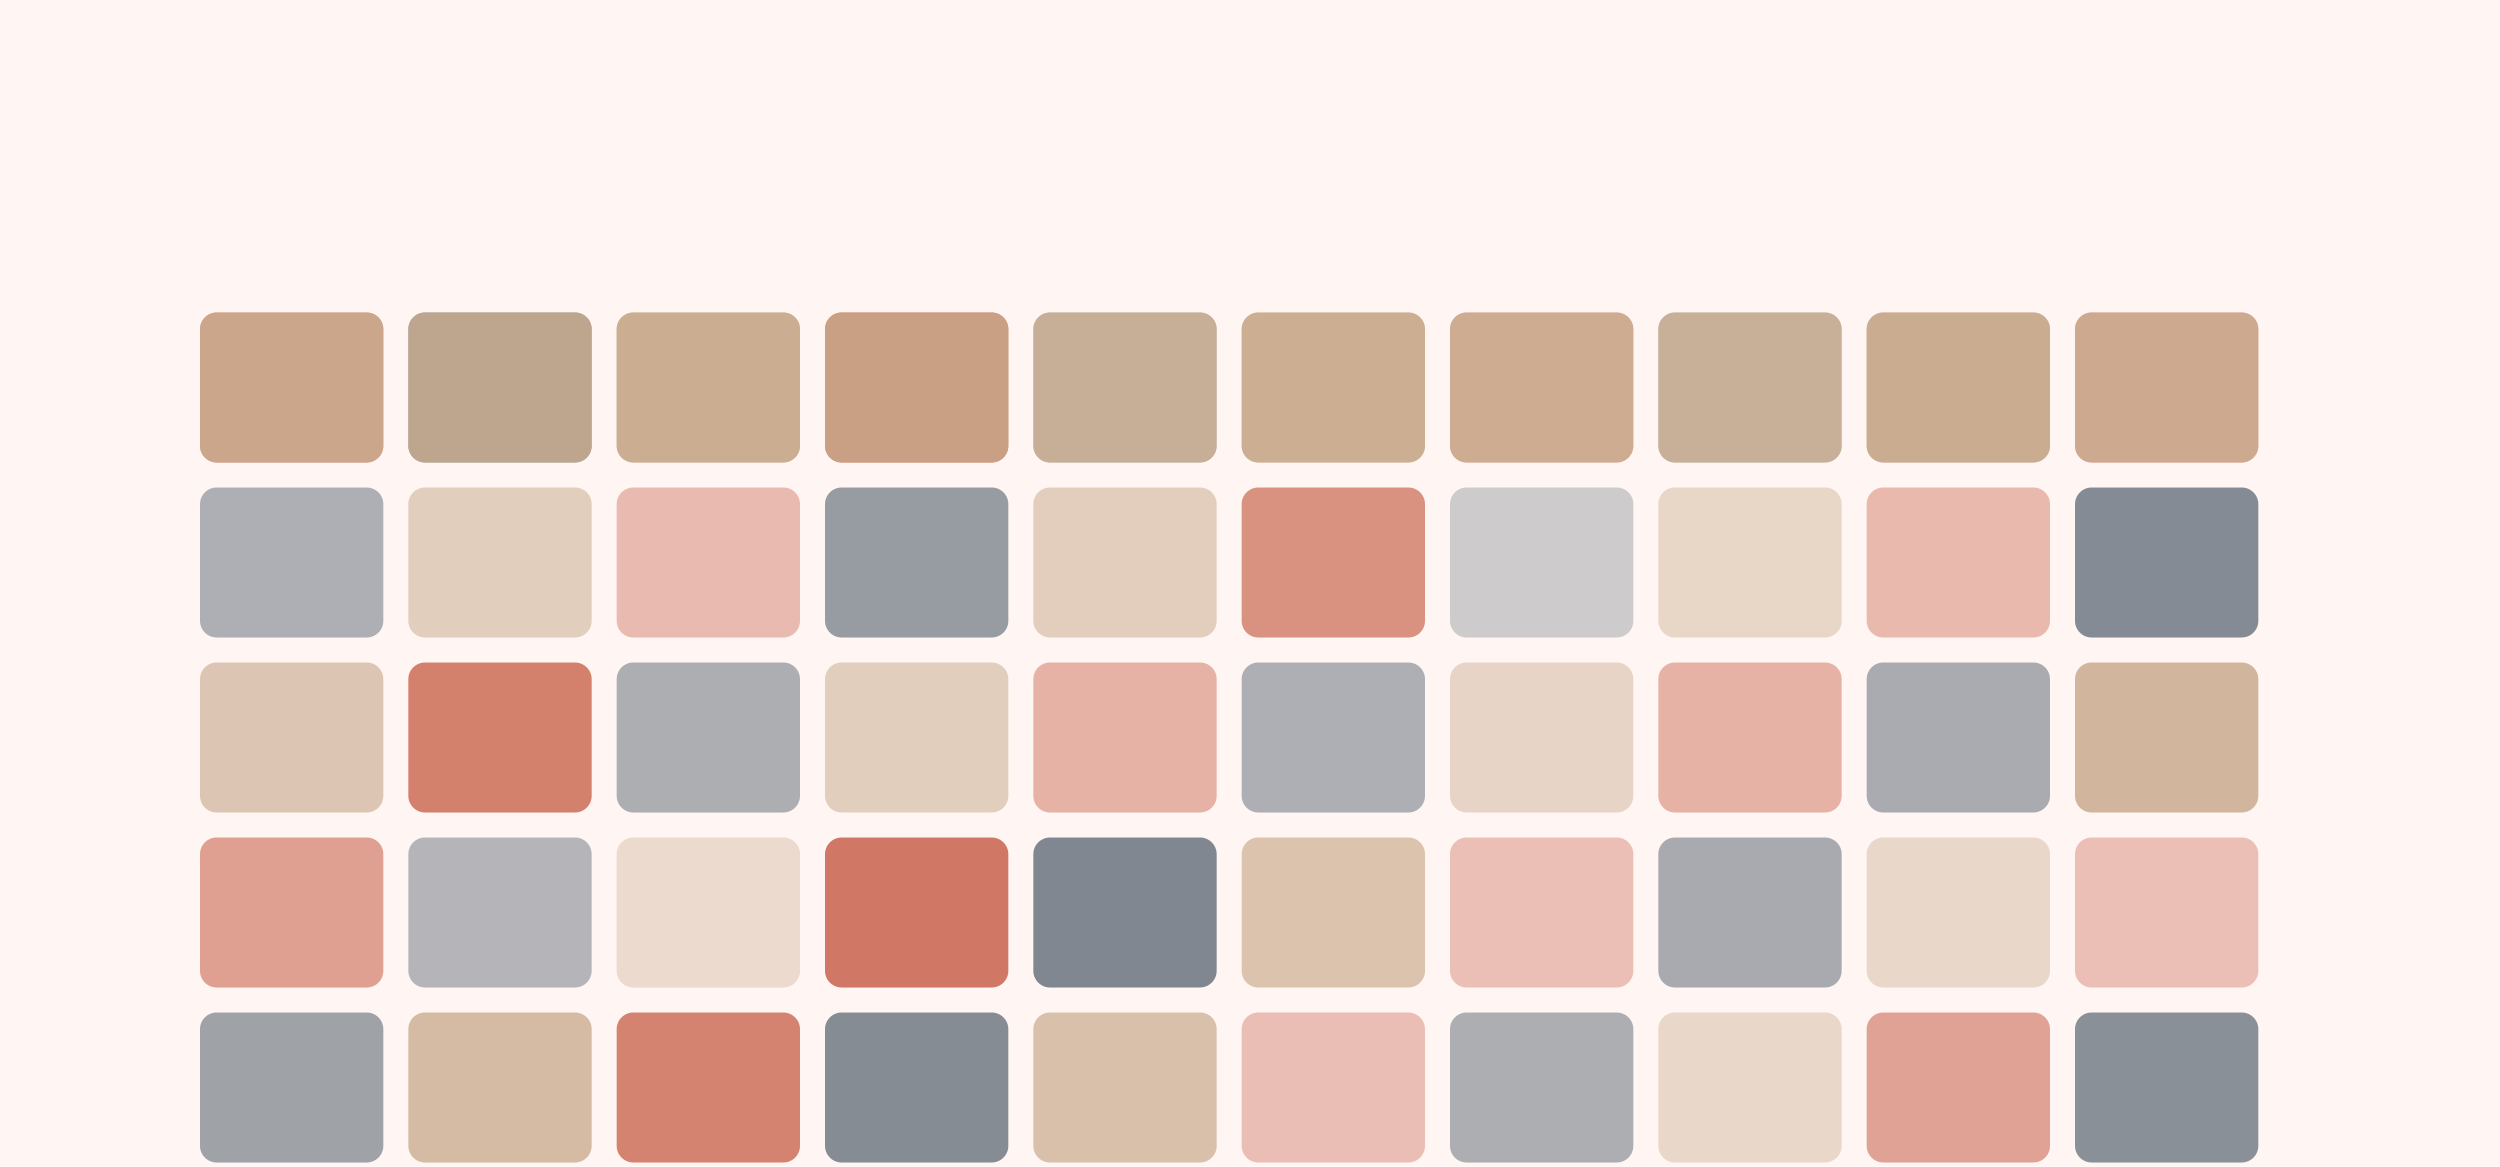
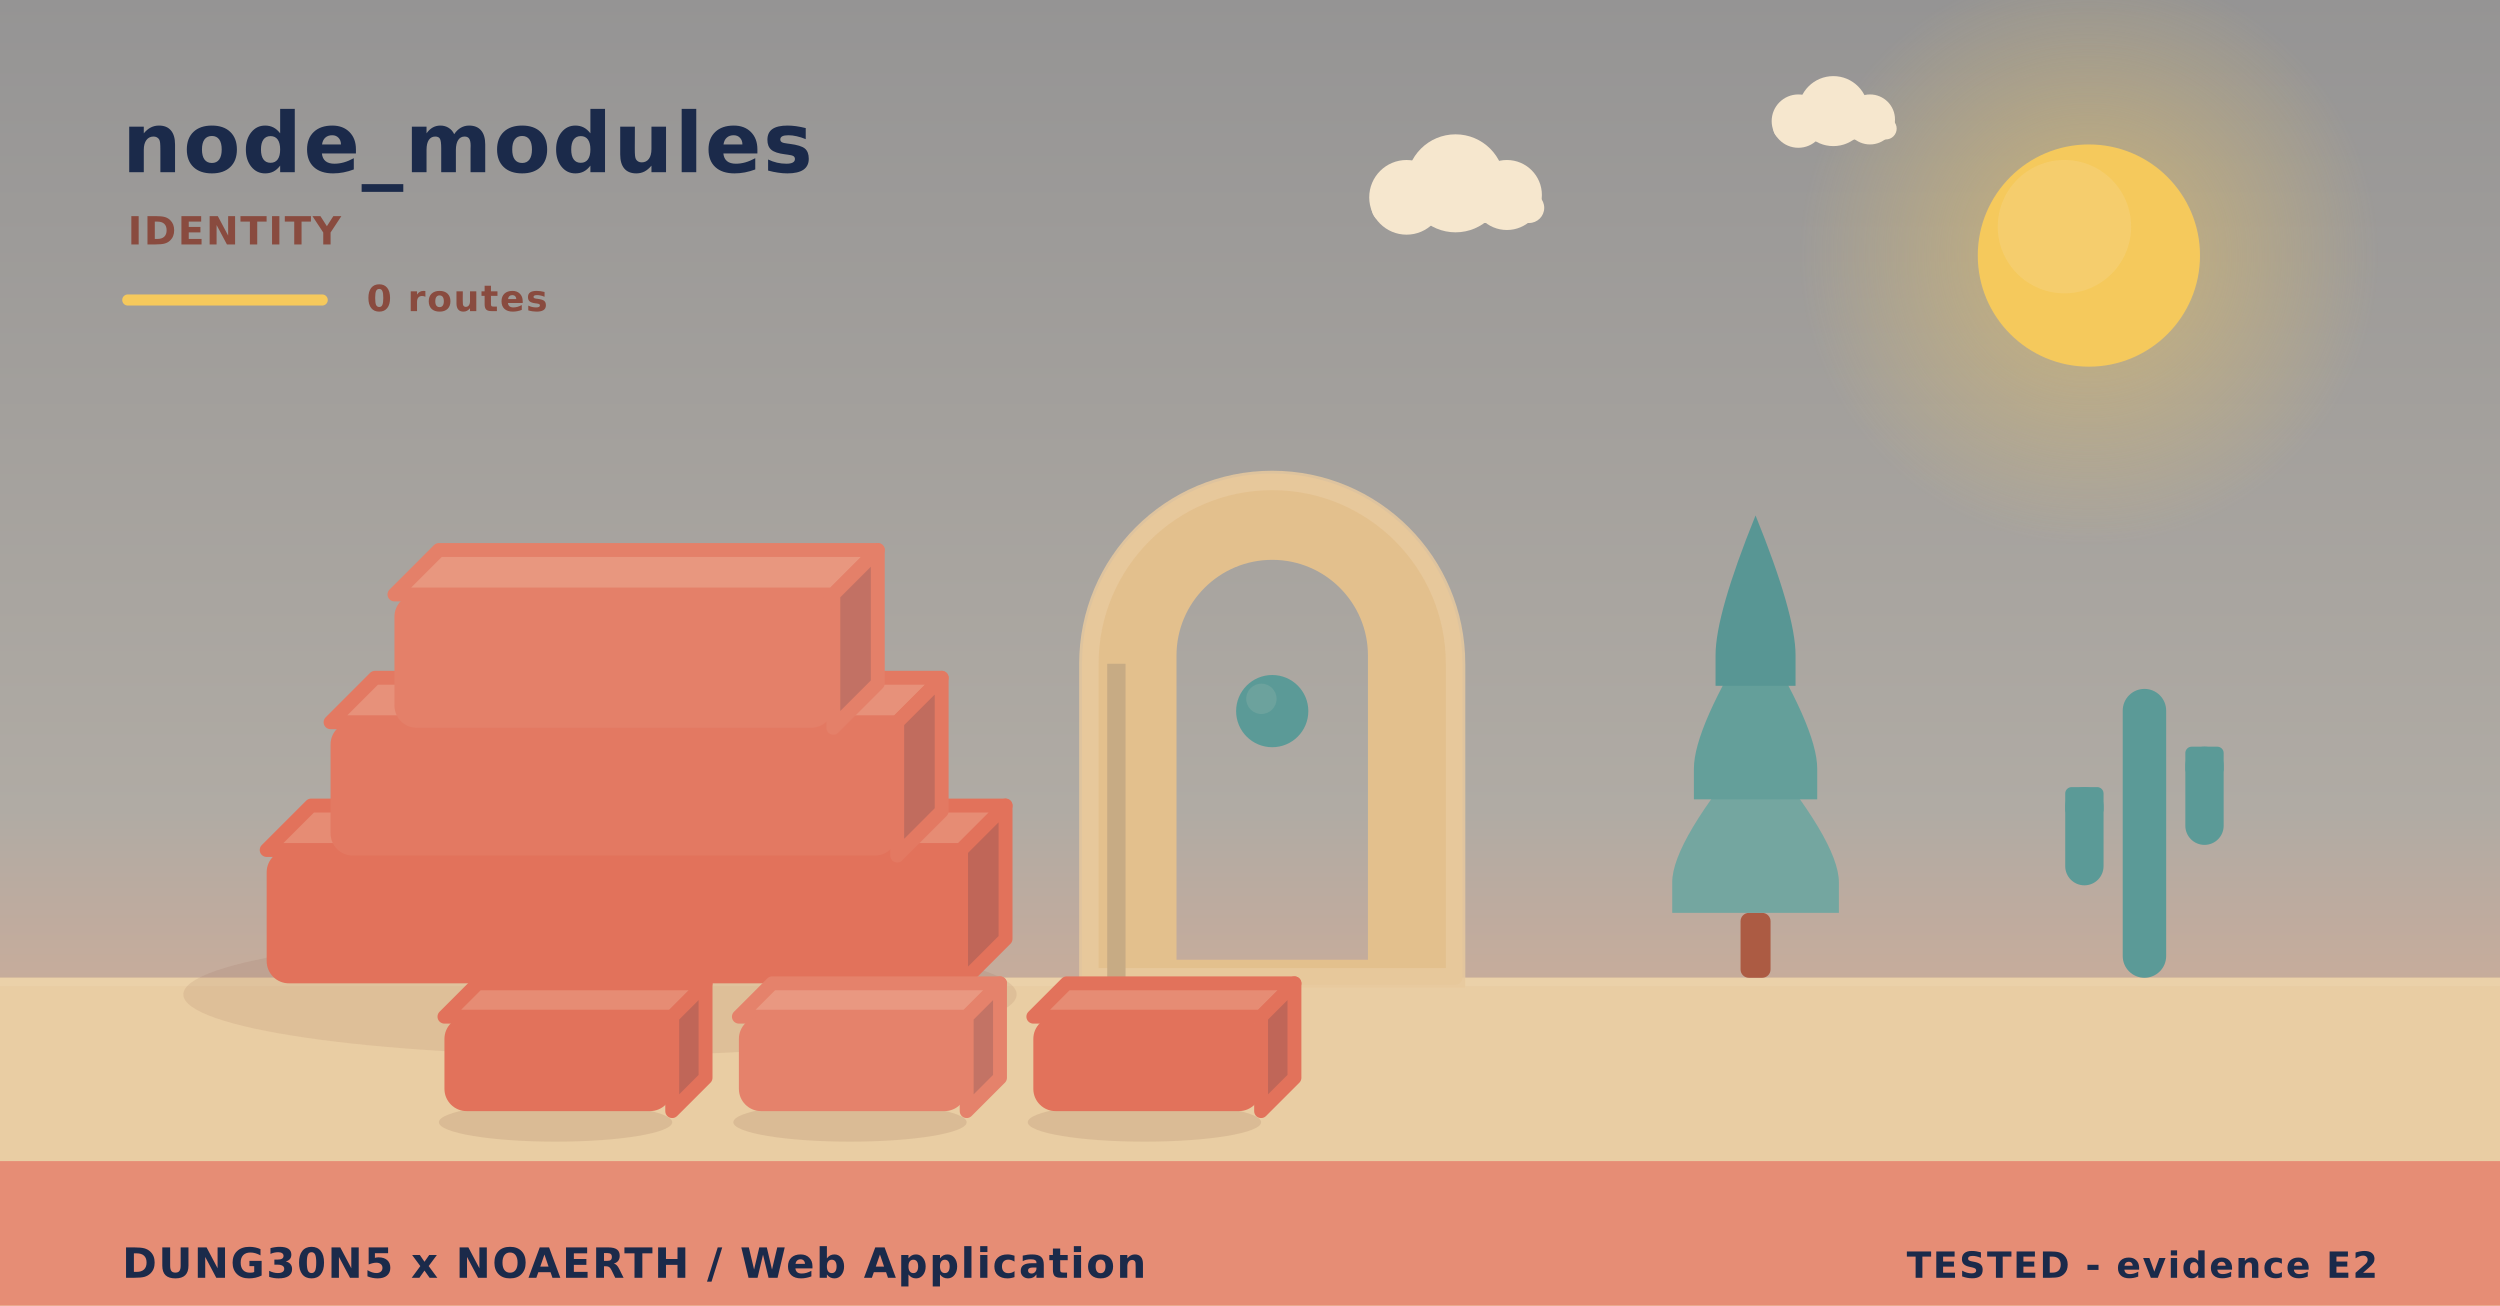
- <svg xmlns="http://www.w3.org/2000/svg" viewBox="0 0 1200 560" width="1200" height="560" role="img" aria-label="node_modules hero">
-   <rect width="1200" height="560" fill="#fff5f2" />
-   <defs>
-     <linearGradient id="gh" x1="0" y1="0" x2="1" y2="1">
-       <stop offset="0%" stop-color="#c75f48" />
-       <stop offset="100%" stop-color="#78818a" />
-     </linearGradient>
-   </defs>
-   <rect x="96.00" y="150.00" width="88.00" height="72.00" rx="8.00" fill="#c75f48" opacity="0.58" />
-   <rect x="196.00" y="150.00" width="88.00" height="72.00" rx="8.00" fill="#78818a" opacity="0.77" />
-   <rect x="296.00" y="150.00" width="88.00" height="72.00" rx="8.00" fill="#c7a88a" opacity="0.66" />
-   <rect x="396.00" y="150.00" width="88.00" height="72.00" rx="8.00" fill="#c75f48" opacity="0.77" />
-   <rect x="496.00" y="150.00" width="88.00" height="72.00" rx="8.00" fill="#78818a" opacity="0.41" />
-   <rect x="596.00" y="150.00" width="88.00" height="72.00" rx="8.00" fill="#c7a88a" opacity="0.53" />
-   <rect x="696.00" y="150.00" width="88.00" height="72.00" rx="8.00" fill="#c75f48" opacity="0.38" />
-   <rect x="796.00" y="150.00" width="88.00" height="72.00" rx="8.00" fill="#78818a" opacity="0.36" />
-   <rect x="896.00" y="150.00" width="88.00" height="72.00" rx="8.00" fill="#c7a88a" opacity="0.68" />
-   <rect x="996.00" y="150.00" width="88.00" height="72.00" rx="8.00" fill="#c75f48" opacity="0.46" />
-   <rect x="96.00" y="234.00" width="88.00" height="72.00" rx="8.00" fill="#78818a" opacity="0.60" />
-   <rect x="196.00" y="234.00" width="88.00" height="72.00" rx="8.00" fill="#c7a88a" opacity="0.51" />
-   <rect x="296.00" y="234.00" width="88.00" height="72.00" rx="8.00" fill="#c75f48" opacity="0.39" />
-   <rect x="396.00" y="234.00" width="88.00" height="72.00" rx="8.00" fill="#78818a" opacity="0.77" />
-   <rect x="496.00" y="234.00" width="88.00" height="72.00" rx="8.00" fill="#c7a88a" opacity="0.50" />
-   <rect x="596.00" y="234.00" width="88.00" height="72.00" rx="8.00" fill="#c75f48" opacity="0.67" />
-   <rect x="696.00" y="234.00" width="88.00" height="72.00" rx="8.00" fill="#78818a" opacity="0.37" />
-   <rect x="796.00" y="234.00" width="88.00" height="72.00" rx="8.00" fill="#c7a88a" opacity="0.41" />
-   <rect x="896.00" y="234.00" width="88.00" height="72.00" rx="8.00" fill="#c75f48" opacity="0.40" />
-   <rect x="996.00" y="234.00" width="88.00" height="72.00" rx="8.00" fill="#78818a" opacity="0.91" />
-   <rect x="96.00" y="318.00" width="88.00" height="72.00" rx="8.00" fill="#c7a88a" opacity="0.62" />
-   <rect x="196.00" y="318.00" width="88.00" height="72.00" rx="8.00" fill="#c75f48" opacity="0.78" />
-   <rect x="296.00" y="318.00" width="88.00" height="72.00" rx="8.00" fill="#78818a" opacity="0.61" />
-   <rect x="396.00" y="318.00" width="88.00" height="72.00" rx="8.00" fill="#c7a88a" opacity="0.51" />
-   <rect x="496.00" y="318.00" width="88.00" height="72.00" rx="8.00" fill="#c75f48" opacity="0.45" />
-   <rect x="596.00" y="318.00" width="88.00" height="72.00" rx="8.00" fill="#78818a" opacity="0.60" />
-   <rect x="696.00" y="318.00" width="88.00" height="72.00" rx="8.00" fill="#c7a88a" opacity="0.42" />
-   <rect x="796.00" y="318.00" width="88.00" height="72.00" rx="8.00" fill="#c75f48" opacity="0.45" />
-   <rect x="896.00" y="318.00" width="88.00" height="72.00" rx="8.00" fill="#78818a" opacity="0.63" />
-   <rect x="996.00" y="318.00" width="88.00" height="72.00" rx="8.00" fill="#c7a88a" opacity="0.82" />
-   <rect x="96.00" y="402.00" width="88.00" height="72.00" rx="8.00" fill="#c75f48" opacity="0.57" />
-   <rect x="196.00" y="402.00" width="88.00" height="72.00" rx="8.00" fill="#78818a" opacity="0.55" />
-   <rect x="296.00" y="402.00" width="88.00" height="72.00" rx="8.00" fill="#c7a88a" opacity="0.36" />
-   <rect x="396.00" y="402.00" width="88.00" height="72.00" rx="8.00" fill="#c75f48" opacity="0.83" />
-   <rect x="496.00" y="402.00" width="88.00" height="72.00" rx="8.00" fill="#78818a" opacity="0.94" />
-   <rect x="596.00" y="402.00" width="88.00" height="72.00" rx="8.00" fill="#c7a88a" opacity="0.65" />
-   <rect x="696.00" y="402.00" width="88.00" height="72.00" rx="8.00" fill="#c75f48" opacity="0.36" />
-   <rect x="796.00" y="402.00" width="88.00" height="72.00" rx="8.00" fill="#78818a" opacity="0.64" />
-   <rect x="896.00" y="402.00" width="88.00" height="72.00" rx="8.00" fill="#c7a88a" opacity="0.39" />
-   <rect x="996.00" y="402.00" width="88.00" height="72.00" rx="8.00" fill="#c75f48" opacity="0.36" />
-   <rect x="96.00" y="486.00" width="88.00" height="72.00" rx="8.00" fill="#78818a" opacity="0.71" />
-   <rect x="196.00" y="486.00" width="88.00" height="72.00" rx="8.00" fill="#c7a88a" opacity="0.75" />
-   <rect x="296.00" y="486.00" width="88.00" height="72.00" rx="8.00" fill="#c75f48" opacity="0.76" />
-   <rect x="396.00" y="486.00" width="88.00" height="72.00" rx="8.00" fill="#78818a" opacity="0.90" />
-   <rect x="496.00" y="486.00" width="88.00" height="72.00" rx="8.00" fill="#c7a88a" opacity="0.69" />
-   <rect x="596.00" y="486.00" width="88.00" height="72.00" rx="8.00" fill="#c75f48" opacity="0.37" />
-   <rect x="696.00" y="486.00" width="88.00" height="72.00" rx="8.00" fill="#78818a" opacity="0.61" />
-   <rect x="796.00" y="486.00" width="88.00" height="72.00" rx="8.00" fill="#c7a88a" opacity="0.39" />
-   <rect x="896.00" y="486.00" width="88.00" height="72.00" rx="8.00" fill="#c75f48" opacity="0.55" />
-   <rect x="996.00" y="486.00" width="88.00" height="72.00" rx="8.00" fill="#78818a" opacity="0.87" />
+ <svg xmlns="http://www.w3.org/2000/svg" width="900" height="470" viewBox="0 0 900 470" role="img" aria-label="node_modules - identity">
+   <linearGradient id="skyh" x1="0" y1="0" x2="0" y2="1">
+     <stop offset="0" stop-color="#959494" />
+     <stop offset="0.62" stop-color="#b0aba4" />
+     <stop offset="1" stop-color="#f3ad8a" />
+   </linearGradient>
+   <rect width="900" height="470" fill="url(#skyh)" />
+   <radialGradient id="sunh">
+     <stop offset="0.35" stop-color="#f5c95c" stop-opacity="0.34" />
+     <stop offset="1" stop-color="#f5c95c" stop-opacity="0" />
+   </radialGradient>
+   <circle cx="752" cy="92" r="104" fill="url(#sunh)" />
+   <circle cx="752" cy="92" r="40" fill="#f5c95c" />
+   <circle cx="743.2" cy="81.6" r="24" fill="#f5d27e" opacity="0.5" />
  <g>
-     <rect x="96.00" y="150.00" width="88.00" height="72.00" rx="8.00" fill="#c7a88a" opacity="0.80" />
-     <animate attributeName="opacity" values="0.25;1.0;0.25" dur="7.0s" begin="5.53s" repeatCount="indefinite" />
+     <circle cx="524" cy="66" r="17.64" fill="#f6e7ce" />
+     <circle cx="506.36" cy="71.04" r="13.44" fill="#f6e7ce" />
+     <circle cx="542.48" cy="70.2" r="12.6" fill="#f6e7ce" />
+     <rect x="493.76" y="69.36" width="62.16" height="10.92" rx="5.46" fill="#f6e7ce" />
+     <animateTransform attributeName="transform" type="translate" values="0 0;24 0;0 0" dur="36s" begin="0s" repeatCount="indefinite" />
  </g>
  <g>
-     <rect x="196.00" y="150.00" width="88.00" height="72.00" rx="8.00" fill="#c7a88a" opacity="0.80" />
-     <animate attributeName="opacity" values="0.25;1.0;0.25" dur="7.0s" begin="5.85s" repeatCount="indefinite" />
+     <circle cx="660" cy="40" r="12.6" fill="#f6e7ce" />
+     <circle cx="647.4" cy="43.6" r="9.6" fill="#f6e7ce" />
+     <circle cx="673.2" cy="43" r="9" fill="#f6e7ce" />
+     <rect x="638.4" y="42.4" width="44.4" height="7.8" rx="3.9" fill="#f6e7ce" />
+     <animateTransform attributeName="transform" type="translate" values="0 0;-18 0;0 0" dur="46s" begin="3s" repeatCount="indefinite" />
+   </g>
+   <rect x="0" y="352" width="900" height="118" fill="#e9cda3" />
+   <rect x="0" y="352" width="900" height="3" fill="#ebd1a9" />
+   <text x="44" y="62" font-family="Verdana,DejaVu Sans,sans-serif" font-size="30" font-weight="700" letter-spacing="0.6" fill="#1b2a4a" text-anchor="start">node_modules</text>
+   <text x="46" y="88" font-family="Verdana,DejaVu Sans,sans-serif" font-size="14" font-weight="700" letter-spacing="0.6" fill="#894b3f" text-anchor="start">IDENTITY</text>
+   <rect x="44" y="106" width="74" height="4" rx="2" fill="#f5c95c" />
+   <text x="132" y="112" font-family="Verdana,DejaVu Sans,sans-serif" font-size="13" font-weight="700" letter-spacing="0.6" fill="#894b3f" text-anchor="start">0 routes</text>
+   <ellipse cx="216" cy="358" rx="150" ry="22" fill="rgba(138,90,68,0.11)" />
+   <g>
+     <path d="M96,306 L346,306 L362,290 L112,290 Z" fill="#e68c74" stroke="#e2725b" stroke-width="5" stroke-linejoin="round" />
+     <path d="M346,306 L362,290 L362,338 L346,354 Z" fill="#c06658" stroke="#e2725b" stroke-width="5" stroke-linejoin="round" />
+     <rect x="96" y="306" width="250" height="48" rx="8" fill="#e2725b" />
+     <animateTransform attributeName="transform" type="translate" values="0 10;0 0" dur="0.9s" begin="0s" fill="freeze" />
  </g>
  <g>
-     <rect x="296.00" y="150.00" width="88.00" height="72.00" rx="8.00" fill="#c7a88a" opacity="0.80" />
-     <animate attributeName="opacity" values="0.25;1.0;0.25" dur="7.0s" begin="6.17s" repeatCount="indefinite" />
+     <path d="M119,260 L323,260 L339,244 L135,244 Z" fill="#e7917a" stroke="#e37962" stroke-width="5" stroke-linejoin="round" />
+     <path d="M323,260 L339,244 L339,292 L323,308 Z" fill="#c16c5e" stroke="#e37962" stroke-width="5" stroke-linejoin="round" />
+     <rect x="119" y="260" width="204" height="48" rx="8" fill="#e37962" />
+     <animateTransform attributeName="transform" type="translate" values="0 10;0 0" dur="0.9s" begin="0.28s" fill="freeze" />
  </g>
  <g>
-     <rect x="396.00" y="150.00" width="88.00" height="72.00" rx="8.00" fill="#c7a88a" opacity="0.80" />
-     <animate attributeName="opacity" values="0.25;1.0;0.25" dur="7.0s" begin="6.49s" repeatCount="indefinite" />
+     <path d="M142,214 L300,214 L316,198 L158,198 Z" fill="#e8977f" stroke="#e48069" stroke-width="5" stroke-linejoin="round" />
+     <path d="M300,214 L316,198 L316,246 L300,262 Z" fill="#c27164" stroke="#e48069" stroke-width="5" stroke-linejoin="round" />
+     <rect x="142" y="214" width="158" height="48" rx="8" fill="#e48069" />
+     <animateTransform attributeName="transform" type="translate" values="0 10;0 0" dur="0.9s" begin="0.56s" fill="freeze" />
  </g>
+   <path d="M392,352 L392,238.96 A66,66 0 0 1 524,238.96 L524,352 Z M421.04,348 L421.04,236 A36.96,36.96 0 0 1 494.96,236 L494.96,348 Z" fill="#e3c08d" fill-rule="evenodd" stroke="#e3c08d" stroke-width="5" stroke-linejoin="round" />
+   <path d="M392,352 L392,238.96 A66,66 0 0 1 524,238.96 L524,352 Z" fill="none" stroke="#e8c99d" stroke-width="7" stroke-linecap="round" opacity="0.85" />
+   <rect x="398.6" y="238.96" width="6.6" height="113.04" fill="#c7ab84" />
  <g>
-     <rect x="496.00" y="150.00" width="88.00" height="72.00" rx="8.00" fill="#c7a88a" opacity="0.80" />
-     <animate attributeName="opacity" values="0.25;1.0;0.25" dur="7.0s" begin="6.81s" repeatCount="indefinite" />
+     <circle cx="458" cy="256" r="13" fill="#5b9a97" />
+     <circle cx="454.1" cy="251.58" r="5.46" fill="#7aa9a2" opacity="0.55" />
+     <animate attributeName="opacity" values="0.78;1;0.78" dur="5.2s" begin="0s" repeatCount="indefinite" />
  </g>
+   <rect x="626.6" y="328.64" width="10.8" height="23.36" rx="3" fill="#ac5b43" />
+   <path d="M632,267.32 Q602,302.89 602,317.6 Q602,328.64 602,328.64 L662,328.64 Q662,328.64 662,317.6 Q662,302.89 632,267.32 Z" fill="#74a6a0" />
+   <path d="M632,226.44 Q609.8,262.01 609.8,276.72 Q609.8,287.76 609.8,287.76 L654.2,287.76 Q654.2,287.76 654.2,276.72 Q654.2,262.01 632,226.44 Z" fill="#649f9a" />
+   <path d="M632,185.56 Q617.6,221.13 617.6,235.84 Q617.6,246.88 617.6,246.88 L646.4,246.88 Q646.4,246.88 646.4,235.84 Q646.4,221.13 632,185.56 Z" fill="#589694" />
+   <rect x="764.18" y="248" width="15.64" height="104" rx="7.82" fill="#5b9a97" />
+   <rect x="743.48" y="283.36" width="13.8" height="35.36" rx="6.9" fill="#5b9a97" />
+   <rect x="743.48" y="283.36" width="13.8" height="10.4" rx="2.3" fill="#5b9a97" />
+   <rect x="786.72" y="268.8" width="13.8" height="35.36" rx="6.9" fill="#5b9a97" />
+   <rect x="786.72" y="268.8" width="13.8" height="10.4" rx="2.3" fill="#5b9a97" />
+   <ellipse cx="200" cy="404" rx="42" ry="7" fill="rgba(138,90,68,0.15)" />
  <g>
-     <rect x="596.00" y="150.00" width="88.00" height="72.00" rx="8.00" fill="#c7a88a" opacity="0.80" />
-     <animate attributeName="opacity" values="0.25;1.0;0.25" dur="7.0s" begin="7.13s" repeatCount="indefinite" />
+     <path d="M160,366 L242,366 L254,354 L172,354 Z" fill="#e68c74" stroke="#e2725b" stroke-width="5" stroke-linejoin="round" />
+     <path d="M242,366 L254,354 L254,388 L242,400 Z" fill="#c06658" stroke="#e2725b" stroke-width="5" stroke-linejoin="round" />
+     <rect x="160" y="366" width="82" height="34" rx="8" fill="#e2725b" />
+     <animateTransform attributeName="transform" type="translate" values="0 10;0 0" dur="0.7s" begin="0.8s" fill="freeze" />
  </g>
+   <ellipse cx="306" cy="404" rx="42" ry="7" fill="rgba(138,90,68,0.15)" />
  <g>
-     <rect x="696.00" y="150.00" width="88.00" height="72.00" rx="8.00" fill="#c7a88a" opacity="0.80" />
-     <animate attributeName="opacity" values="0.25;1.0;0.25" dur="7.0s" begin="7.45s" repeatCount="indefinite" />
+     <path d="M266,366 L348,366 L360,354 L278,354 Z" fill="#e99881" stroke="#e5826b" stroke-width="5" stroke-linejoin="round" />
+     <path d="M348,366 L360,354 L360,388 L348,400 Z" fill="#c37365" stroke="#e5826b" stroke-width="5" stroke-linejoin="round" />
+     <rect x="266" y="366" width="82" height="34" rx="8" fill="#e5826b" />
+     <animateTransform attributeName="transform" type="translate" values="0 10;0 0" dur="0.7s" begin="0.95s" fill="freeze" />
  </g>
+   <ellipse cx="412" cy="404" rx="42" ry="7" fill="rgba(138,90,68,0.15)" />
  <g>
-     <rect x="796.00" y="150.00" width="88.00" height="72.00" rx="8.00" fill="#c7a88a" opacity="0.80" />
-     <animate attributeName="opacity" values="0.25;1.0;0.25" dur="7.0s" begin="7.77s" repeatCount="indefinite" />
+     <path d="M372,366 L454,366 L466,354 L384,354 Z" fill="#e68c74" stroke="#e2725b" stroke-width="5" stroke-linejoin="round" />
+     <path d="M454,366 L466,354 L466,388 L454,400 Z" fill="#c06658" stroke="#e2725b" stroke-width="5" stroke-linejoin="round" />
+     <rect x="372" y="366" width="82" height="34" rx="8" fill="#e2725b" />
+     <animateTransform attributeName="transform" type="translate" values="0 10;0 0" dur="0.7s" begin="1.1s" fill="freeze" />
  </g>
-   <g>
-     <rect x="896.00" y="150.00" width="88.00" height="72.00" rx="8.00" fill="#c7a88a" opacity="0.80" />
-     <animate attributeName="opacity" values="0.25;1.0;0.25" dur="7.0s" begin="8.09s" repeatCount="indefinite" />
-   </g>
-   <g>
-     <rect x="996.00" y="150.00" width="88.00" height="72.00" rx="8.00" fill="#c7a88a" opacity="0.80" />
-     <animate attributeName="opacity" values="0.25;1.0;0.25" dur="7.0s" begin="8.41s" repeatCount="indefinite" />
-   </g>
+   <rect x="0" y="418" width="900" height="52" rx="0" fill="#e68972" opacity="0.94" />
+   <text x="44" y="460" font-family="Verdana,DejaVu Sans,sans-serif" font-size="15" font-weight="700" letter-spacing="0.6" fill="#1b2a4a" text-anchor="start">DUNG30N5 x NOAERTH  /  Web Application</text>
+   <text x="856" y="460" font-family="Verdana,DejaVu Sans,sans-serif" font-size="13" font-weight="700" letter-spacing="0.6" fill="#1b2a4a" text-anchor="end">TESTED  -  evidence E2</text>
</svg>
